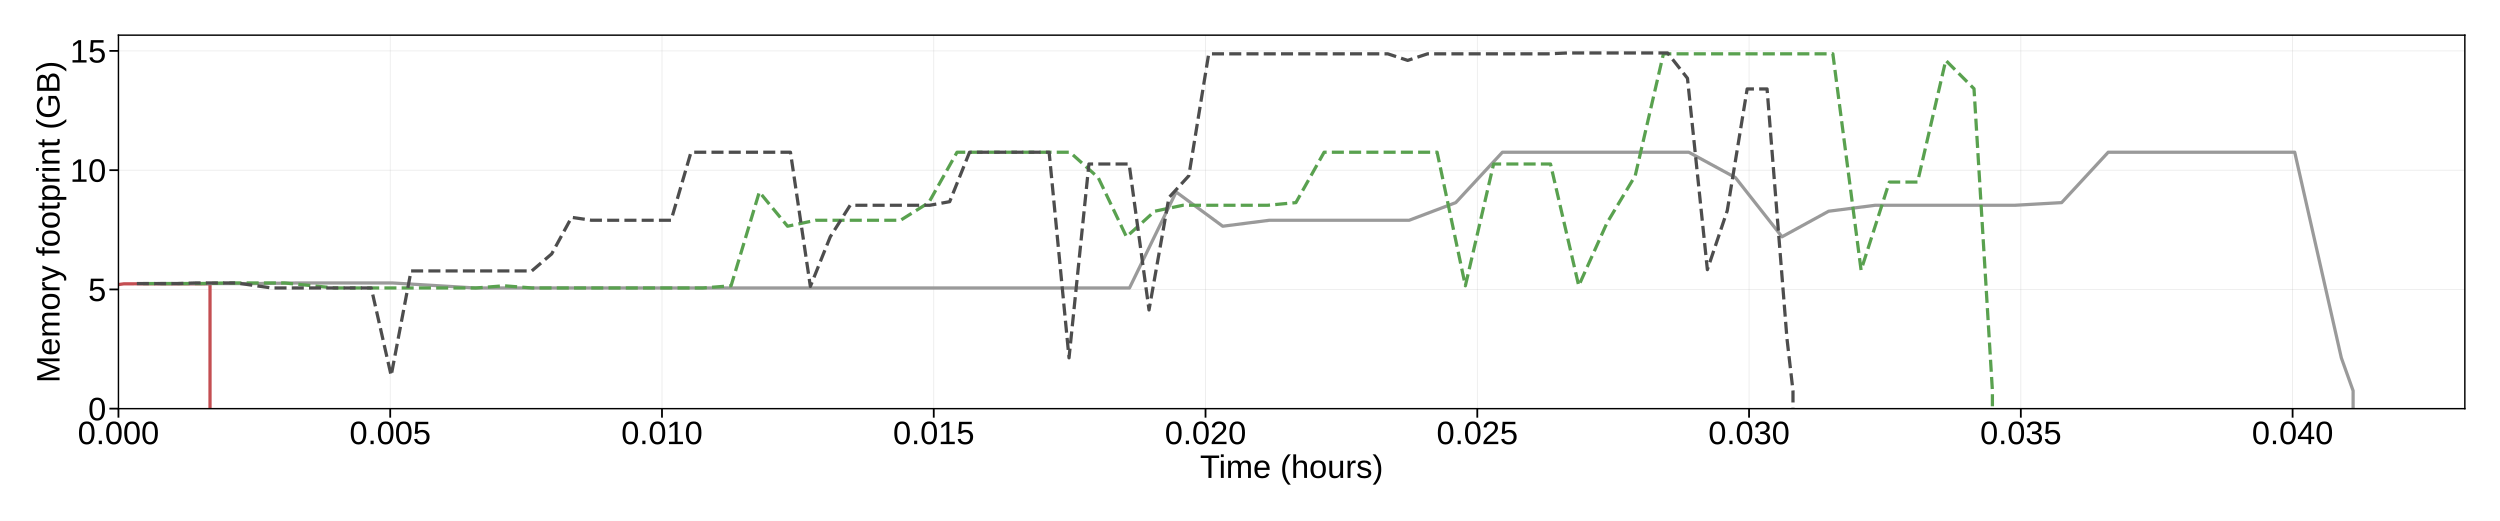
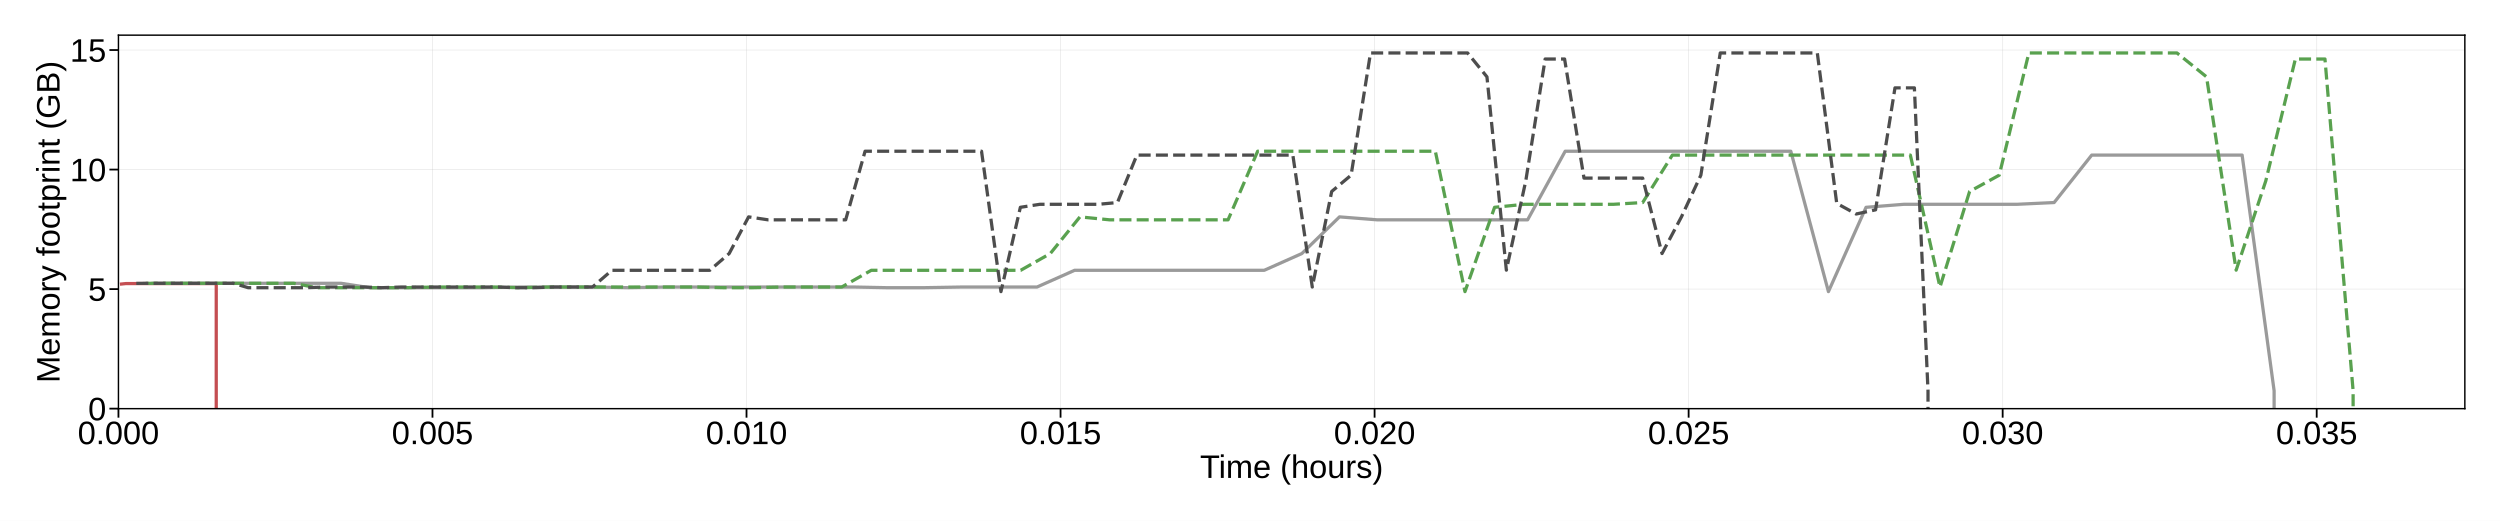
<svg xmlns="http://www.w3.org/2000/svg" xmlns:xlink="http://www.w3.org/1999/xlink" width="2764.8pt" height="576pt" viewBox="0 0 2764.8 576" version="1.1">
  <defs>
    <style type="text/css">*{stroke-linejoin: round; stroke-linecap: butt}</style>
  </defs>
  <g id="figure_1">
    <g id="patch_1">
      <path d="M 0 576  L 2764.8 576  L 2764.8 0  L 0 0  z " style="fill: #ffffff" />
    </g>
    <g id="axes_1">
      <g id="patch_2">
        <path d="M 130.99 451.94  L 2725.92 451.94  L 2725.92 38.88  L 130.99 38.88  z " style="fill: #ffffff" />
      </g>
      <g id="matplotlib.axis_1">
        <g id="xtick_1">
          <g id="line2d_1">
-             <path d="M 130.99 451.94  L 130.99 38.88  " clip-path="url(#p4448328b2a)" style="fill: none; stroke: #b0b0b0; stroke-opacity: 0.3; stroke-width: 0.8; stroke-linecap: square" />
+             <path d="M 130.99 451.94  L 130.99 38.88  " clip-path="url(#p380505205c)" style="fill: none; stroke: #b0b0b0; stroke-opacity: 0.3; stroke-width: 0.8; stroke-linecap: square" />
          </g>
          <g id="line2d_2">
            <defs>
-               <path id="maeda82754c" d="M 0 0  L 0 10  " style="stroke: #000000; stroke-width: 2" />
+               <path id="mad77d12da3" d="M 0 0  L 0 10  " style="stroke: #000000; stroke-width: 2" />
            </defs>
            <g>
-               <use xlink:href="#maeda82754c" x="130.99" y="451.94" style="stroke: #000000; stroke-width: 2" />
+               <use xlink:href="#mad77d12da3" x="130.99" y="451.94" style="stroke: #000000; stroke-width: 2" />
            </g>
          </g>
          <g id="text_1">
            <text style="font-size: 36px; font-family: 'Arial', 'DejaVu Sans', 'Liberation Sans', sans-serif; text-anchor: middle" x="130.99" y="491.208" transform="rotate(-0 130.99 491.2081)">0.000</text>
          </g>
        </g>
        <g id="xtick_2">
          <g id="line2d_3">
-             <path d="M 431.545 451.94  L 431.545 38.88  " clip-path="url(#p4448328b2a)" style="fill: none; stroke: #b0b0b0; stroke-opacity: 0.3; stroke-width: 0.8; stroke-linecap: square" />
+             <path d="M 478.289 451.94  L 478.289 38.88  " clip-path="url(#p380505205c)" style="fill: none; stroke: #b0b0b0; stroke-opacity: 0.3; stroke-width: 0.8; stroke-linecap: square" />
          </g>
          <g id="line2d_4">
            <g>
-               <use xlink:href="#maeda82754c" x="431.545" y="451.94" style="stroke: #000000; stroke-width: 2" />
+               <use xlink:href="#mad77d12da3" x="478.289" y="451.94" style="stroke: #000000; stroke-width: 2" />
            </g>
          </g>
          <g id="text_2">
-             <text style="font-size: 36px; font-family: 'Arial', 'DejaVu Sans', 'Liberation Sans', sans-serif; text-anchor: middle" x="431.545" y="491.208" transform="rotate(-0 431.5452 491.2081)">0.005</text>
+             <text style="font-size: 36px; font-family: 'Arial', 'DejaVu Sans', 'Liberation Sans', sans-serif; text-anchor: middle" x="478.289" y="491.208" transform="rotate(-0 478.2891 491.2081)">0.005</text>
          </g>
        </g>
        <g id="xtick_3">
          <g id="line2d_5">
-             <path d="M 732.1 451.94  L 732.1 38.88  " clip-path="url(#p4448328b2a)" style="fill: none; stroke: #b0b0b0; stroke-opacity: 0.3; stroke-width: 0.8; stroke-linecap: square" />
+             <path d="M 825.588 451.94  L 825.588 38.88  " clip-path="url(#p380505205c)" style="fill: none; stroke: #b0b0b0; stroke-opacity: 0.3; stroke-width: 0.8; stroke-linecap: square" />
          </g>
          <g id="line2d_6">
            <g>
-               <use xlink:href="#maeda82754c" x="732.1" y="451.94" style="stroke: #000000; stroke-width: 2" />
+               <use xlink:href="#mad77d12da3" x="825.588" y="451.94" style="stroke: #000000; stroke-width: 2" />
            </g>
          </g>
          <g id="text_3">
-             <text style="font-size: 36px; font-family: 'Arial', 'DejaVu Sans', 'Liberation Sans', sans-serif; text-anchor: middle" x="732.1" y="491.208" transform="rotate(-0 732.1004 491.2081)">0.010</text>
+             <text style="font-size: 36px; font-family: 'Arial', 'DejaVu Sans', 'Liberation Sans', sans-serif; text-anchor: middle" x="825.588" y="491.208" transform="rotate(-0 825.5882 491.2081)">0.010</text>
          </g>
        </g>
        <g id="xtick_4">
          <g id="line2d_7">
-             <path d="M 1032.656 451.94  L 1032.656 38.88  " clip-path="url(#p4448328b2a)" style="fill: none; stroke: #b0b0b0; stroke-opacity: 0.3; stroke-width: 0.8; stroke-linecap: square" />
+             <path d="M 1172.887 451.94  L 1172.887 38.88  " clip-path="url(#p380505205c)" style="fill: none; stroke: #b0b0b0; stroke-opacity: 0.3; stroke-width: 0.8; stroke-linecap: square" />
          </g>
          <g id="line2d_8">
            <g>
-               <use xlink:href="#maeda82754c" x="1032.656" y="451.94" style="stroke: #000000; stroke-width: 2" />
+               <use xlink:href="#mad77d12da3" x="1172.887" y="451.94" style="stroke: #000000; stroke-width: 2" />
            </g>
          </g>
          <g id="text_4">
-             <text style="font-size: 36px; font-family: 'Arial', 'DejaVu Sans', 'Liberation Sans', sans-serif; text-anchor: middle" x="1032.656" y="491.208" transform="rotate(-0 1032.656 491.2081)">0.015</text>
+             <text style="font-size: 36px; font-family: 'Arial', 'DejaVu Sans', 'Liberation Sans', sans-serif; text-anchor: middle" x="1172.887" y="491.208" transform="rotate(-0 1172.887 491.2081)">0.015</text>
          </g>
        </g>
        <g id="xtick_5">
          <g id="line2d_9">
-             <path d="M 1333.211 451.94  L 1333.211 38.88  " clip-path="url(#p4448328b2a)" style="fill: none; stroke: #b0b0b0; stroke-opacity: 0.3; stroke-width: 0.8; stroke-linecap: square" />
+             <path d="M 1520.186 451.94  L 1520.186 38.88  " clip-path="url(#p380505205c)" style="fill: none; stroke: #b0b0b0; stroke-opacity: 0.3; stroke-width: 0.8; stroke-linecap: square" />
          </g>
          <g id="line2d_10">
            <g>
-               <use xlink:href="#maeda82754c" x="1333.211" y="451.94" style="stroke: #000000; stroke-width: 2" />
+               <use xlink:href="#mad77d12da3" x="1520.186" y="451.94" style="stroke: #000000; stroke-width: 2" />
            </g>
          </g>
          <g id="text_5">
-             <text style="font-size: 36px; font-family: 'Arial', 'DejaVu Sans', 'Liberation Sans', sans-serif; text-anchor: middle" x="1333.211" y="491.208" transform="rotate(-0 1333.211 491.2081)">0.020</text>
+             <text style="font-size: 36px; font-family: 'Arial', 'DejaVu Sans', 'Liberation Sans', sans-serif; text-anchor: middle" x="1520.186" y="491.208" transform="rotate(-0 1520.186 491.2081)">0.020</text>
          </g>
        </g>
        <g id="xtick_6">
          <g id="line2d_11">
-             <path d="M 1633.766 451.94  L 1633.766 38.88  " clip-path="url(#p4448328b2a)" style="fill: none; stroke: #b0b0b0; stroke-opacity: 0.3; stroke-width: 0.8; stroke-linecap: square" />
+             <path d="M 1867.485 451.94  L 1867.485 38.88  " clip-path="url(#p380505205c)" style="fill: none; stroke: #b0b0b0; stroke-opacity: 0.3; stroke-width: 0.8; stroke-linecap: square" />
          </g>
          <g id="line2d_12">
            <g>
-               <use xlink:href="#maeda82754c" x="1633.766" y="451.94" style="stroke: #000000; stroke-width: 2" />
+               <use xlink:href="#mad77d12da3" x="1867.485" y="451.94" style="stroke: #000000; stroke-width: 2" />
            </g>
          </g>
          <g id="text_6">
-             <text style="font-size: 36px; font-family: 'Arial', 'DejaVu Sans', 'Liberation Sans', sans-serif; text-anchor: middle" x="1633.766" y="491.208" transform="rotate(-0 1633.766 491.2081)">0.025</text>
+             <text style="font-size: 36px; font-family: 'Arial', 'DejaVu Sans', 'Liberation Sans', sans-serif; text-anchor: middle" x="1867.485" y="491.208" transform="rotate(-0 1867.485 491.2081)">0.025</text>
          </g>
        </g>
        <g id="xtick_7">
          <g id="line2d_13">
-             <path d="M 1934.321 451.94  L 1934.321 38.88  " clip-path="url(#p4448328b2a)" style="fill: none; stroke: #b0b0b0; stroke-opacity: 0.3; stroke-width: 0.8; stroke-linecap: square" />
+             <path d="M 2214.785 451.94  L 2214.785 38.88  " clip-path="url(#p380505205c)" style="fill: none; stroke: #b0b0b0; stroke-opacity: 0.3; stroke-width: 0.8; stroke-linecap: square" />
          </g>
          <g id="line2d_14">
            <g>
-               <use xlink:href="#maeda82754c" x="1934.321" y="451.94" style="stroke: #000000; stroke-width: 2" />
+               <use xlink:href="#mad77d12da3" x="2214.785" y="451.94" style="stroke: #000000; stroke-width: 2" />
            </g>
          </g>
          <g id="text_7">
-             <text style="font-size: 36px; font-family: 'Arial', 'DejaVu Sans', 'Liberation Sans', sans-serif; text-anchor: middle" x="1934.321" y="491.208" transform="rotate(-0 1934.321 491.2081)">0.030</text>
+             <text style="font-size: 36px; font-family: 'Arial', 'DejaVu Sans', 'Liberation Sans', sans-serif; text-anchor: middle" x="2214.785" y="491.208" transform="rotate(-0 2214.785 491.2081)">0.030</text>
          </g>
        </g>
        <g id="xtick_8">
          <g id="line2d_15">
-             <path d="M 2234.876 451.94  L 2234.876 38.88  " clip-path="url(#p4448328b2a)" style="fill: none; stroke: #b0b0b0; stroke-opacity: 0.3; stroke-width: 0.8; stroke-linecap: square" />
+             <path d="M 2562.084 451.94  L 2562.084 38.88  " clip-path="url(#p380505205c)" style="fill: none; stroke: #b0b0b0; stroke-opacity: 0.3; stroke-width: 0.8; stroke-linecap: square" />
          </g>
          <g id="line2d_16">
            <g>
-               <use xlink:href="#maeda82754c" x="2234.876" y="451.94" style="stroke: #000000; stroke-width: 2" />
+               <use xlink:href="#mad77d12da3" x="2562.084" y="451.94" style="stroke: #000000; stroke-width: 2" />
            </g>
          </g>
          <g id="text_8">
-             <text style="font-size: 36px; font-family: 'Arial', 'DejaVu Sans', 'Liberation Sans', sans-serif; text-anchor: middle" x="2234.876" y="491.208" transform="rotate(-0 2234.876 491.2081)">0.035</text>
-           </g>
-         </g>
-         <g id="xtick_9">
-           <g id="line2d_17">
-             <path d="M 2535.432 451.94  L 2535.432 38.88  " clip-path="url(#p4448328b2a)" style="fill: none; stroke: #b0b0b0; stroke-opacity: 0.3; stroke-width: 0.8; stroke-linecap: square" />
-           </g>
-           <g id="line2d_18">
-             <g>
-               <use xlink:href="#maeda82754c" x="2535.432" y="451.94" style="stroke: #000000; stroke-width: 2" />
-             </g>
-           </g>
-           <g id="text_9">
-             <text style="font-size: 36px; font-family: 'Arial', 'DejaVu Sans', 'Liberation Sans', sans-serif; text-anchor: middle" x="2535.432" y="491.208" transform="rotate(-0 2535.432 491.2081)">0.040</text>
-           </g>
-         </g>
-         <g id="text_10">
+             <text style="font-size: 36px; font-family: 'Arial', 'DejaVu Sans', 'Liberation Sans', sans-serif; text-anchor: middle" x="2562.084" y="491.208" transform="rotate(-0 2562.084 491.2081)">0.035</text>
+           </g>
+         </g>
+         <g id="text_9">
          <text style="font-size: 36px; font-family: 'Arial', 'DejaVu Sans', 'Liberation Sans', sans-serif; text-anchor: middle" x="1428.455" y="528.57" transform="rotate(-0 1428.455 528.57)">Time (hours)</text>
        </g>
      </g>
      <g id="matplotlib.axis_2">
        <g id="ytick_1">
+           <g id="line2d_17">
+             <path d="M 130.99 451.94  L 2725.92 451.94  " clip-path="url(#p380505205c)" style="fill: none; stroke: #b0b0b0; stroke-opacity: 0.3; stroke-width: 0.8; stroke-linecap: square" />
+           </g>
+           <g id="line2d_18">
+             <defs>
+               <path id="m0615d4ac64" d="M 0 0  L -10 0  " style="stroke: #000000; stroke-width: 2" />
+             </defs>
+             <g>
+               <use xlink:href="#m0615d4ac64" x="130.99" y="451.94" style="stroke: #000000; stroke-width: 2" />
+             </g>
+           </g>
+           <g id="text_10">
+             <text style="font-size: 36px; font-family: 'Arial', 'DejaVu Sans', 'Liberation Sans', sans-serif; text-anchor: end" x="117.49" y="464.824" transform="rotate(-0 117.49 464.8241)">0</text>
+           </g>
+         </g>
+         <g id="ytick_2">
          <g id="line2d_19">
-             <path d="M 130.99 451.94  L 2725.92 451.94  " clip-path="url(#p4448328b2a)" style="fill: none; stroke: #b0b0b0; stroke-opacity: 0.3; stroke-width: 0.8; stroke-linecap: square" />
+             <path d="M 130.99 319.746  L 2725.92 319.746  " clip-path="url(#p380505205c)" style="fill: none; stroke: #b0b0b0; stroke-opacity: 0.3; stroke-width: 0.8; stroke-linecap: square" />
          </g>
          <g id="line2d_20">
-             <defs>
-               <path id="m211f6381be" d="M 0 0  L -10 0  " style="stroke: #000000; stroke-width: 2" />
-             </defs>
-             <g>
-               <use xlink:href="#m211f6381be" x="130.99" y="451.94" style="stroke: #000000; stroke-width: 2" />
+             <g>
+               <use xlink:href="#m0615d4ac64" x="130.99" y="319.746" style="stroke: #000000; stroke-width: 2" />
            </g>
          </g>
          <g id="text_11">
-             <text style="font-size: 36px; font-family: 'Arial', 'DejaVu Sans', 'Liberation Sans', sans-serif; text-anchor: end" x="117.49" y="464.824" transform="rotate(-0 117.49 464.8241)">0</text>
-           </g>
-         </g>
-         <g id="ytick_2">
+             <text style="font-size: 36px; font-family: 'Arial', 'DejaVu Sans', 'Liberation Sans', sans-serif; text-anchor: end" x="117.49" y="332.63" transform="rotate(-0 117.49 332.6299)">5</text>
+           </g>
+         </g>
+         <g id="ytick_3">
          <g id="line2d_21">
-             <path d="M 130.99 320.057  L 2725.92 320.057  " clip-path="url(#p4448328b2a)" style="fill: none; stroke: #b0b0b0; stroke-opacity: 0.3; stroke-width: 0.8; stroke-linecap: square" />
+             <path d="M 130.99 187.552  L 2725.92 187.552  " clip-path="url(#p380505205c)" style="fill: none; stroke: #b0b0b0; stroke-opacity: 0.3; stroke-width: 0.8; stroke-linecap: square" />
          </g>
          <g id="line2d_22">
            <g>
-               <use xlink:href="#m211f6381be" x="130.99" y="320.057" style="stroke: #000000; stroke-width: 2" />
+               <use xlink:href="#m0615d4ac64" x="130.99" y="187.552" style="stroke: #000000; stroke-width: 2" />
            </g>
          </g>
          <g id="text_12">
-             <text style="font-size: 36px; font-family: 'Arial', 'DejaVu Sans', 'Liberation Sans', sans-serif; text-anchor: end" x="117.49" y="332.942" transform="rotate(-0 117.49 332.9415)">5</text>
-           </g>
-         </g>
-         <g id="ytick_3">
+             <text style="font-size: 36px; font-family: 'Arial', 'DejaVu Sans', 'Liberation Sans', sans-serif; text-anchor: end" x="117.49" y="200.436" transform="rotate(-0 117.49 200.4358)">10</text>
+           </g>
+         </g>
+         <g id="ytick_4">
          <g id="line2d_23">
-             <path d="M 130.99 188.175  L 2725.92 188.175  " clip-path="url(#p4448328b2a)" style="fill: none; stroke: #b0b0b0; stroke-opacity: 0.3; stroke-width: 0.8; stroke-linecap: square" />
+             <path d="M 130.99 55.358  L 2725.92 55.358  " clip-path="url(#p380505205c)" style="fill: none; stroke: #b0b0b0; stroke-opacity: 0.3; stroke-width: 0.8; stroke-linecap: square" />
          </g>
          <g id="line2d_24">
            <g>
-               <use xlink:href="#m211f6381be" x="130.99" y="188.175" style="stroke: #000000; stroke-width: 2" />
+               <use xlink:href="#m0615d4ac64" x="130.99" y="55.358" style="stroke: #000000; stroke-width: 2" />
            </g>
          </g>
          <g id="text_13">
-             <text style="font-size: 36px; font-family: 'Arial', 'DejaVu Sans', 'Liberation Sans', sans-serif; text-anchor: end" x="117.49" y="201.059" transform="rotate(-0 117.49 201.059)">10</text>
-           </g>
-         </g>
-         <g id="ytick_4">
-           <g id="line2d_25">
-             <path d="M 130.99 56.292  L 2725.92 56.292  " clip-path="url(#p4448328b2a)" style="fill: none; stroke: #b0b0b0; stroke-opacity: 0.3; stroke-width: 0.8; stroke-linecap: square" />
-           </g>
-           <g id="line2d_26">
-             <g>
-               <use xlink:href="#m211f6381be" x="130.99" y="56.292" style="stroke: #000000; stroke-width: 2" />
-             </g>
-           </g>
-           <g id="text_14">
-             <text style="font-size: 36px; font-family: 'Arial', 'DejaVu Sans', 'Liberation Sans', sans-serif; text-anchor: end" x="117.49" y="69.177" transform="rotate(-0 117.49 69.17651)">15</text>
-           </g>
-         </g>
-         <g id="text_15">
+             <text style="font-size: 36px; font-family: 'Arial', 'DejaVu Sans', 'Liberation Sans', sans-serif; text-anchor: end" x="117.49" y="68.242" transform="rotate(-0 117.49 68.24169)">15</text>
+           </g>
+         </g>
+         <g id="text_14">
          <text style="font-size: 36px; font-family: 'Arial', 'DejaVu Sans', 'Liberation Sans', sans-serif; text-anchor: middle" x="65.874" y="245.41" transform="rotate(-90 65.87438 245.41)">Memory footprint (GB)</text>
        </g>
      </g>
+       <g id="line2d_25">
+         <path d="M 134.416 314.105  L 139.402 313.589  L 144.393 313.589  L 149.393 313.589  L 154.389 313.589  L 159.378 313.589  L 164.423 313.589  L 169.392 313.589  L 174.343 313.589  L 179.34 313.589  L 184.357 313.589  L 189.348 313.589  L 194.292 313.589  L 199.218 313.589  L 204.247 313.589  L 209.219 313.589  L 214.247 313.589  L 219.242 313.589  L 224.165 313.589  L 229.105 313.589  L 234.135 313.589  L 239.146 313.589  L 239.146 451.94  " clip-path="url(#p380505205c)" style="fill: none; stroke: #c44e52; stroke-width: 3.6; stroke-linecap: square" />
+       </g>
+       <g id="line2d_26">
+         <path d="M 169.238 313.356  L 210.823 313.304  L 252.422 313.304  L 294.015 313.304  L 335.574 313.304  L 377.161 313.304  L 408.95 318.158  L 450.542 318.158  L 492.077 318.158  L 533.634 318.158  L 575.203 317.435  L 616.807 317.435  L 658.359 317.435  L 695.149 318.158  L 736.741 317.435  L 778.294 317.435  L 819.864 317.435  L 861.451 317.435  L 903.019 317.435  L 944.586 317.435  L 980.543 318.158  L 1022.12 318.158  L 1063.676 317.435  L 1105.251 317.435  L 1146.847 317.435  L 1188.448 298.907  L 1230.298 298.907  L 1271.902 298.907  L 1313.449 298.907  L 1355.038 298.907  L 1398.176 298.907  L 1439.766 280.38  L 1481.365 239.852  L 1522.963 243.105  L 1564.58 243.105  L 1606.201 243.105  L 1647.815 243.105  L 1689.413 243.105  L 1730.975 167.248  L 1772.565 167.248  L 1814.158 167.248  L 1855.734 167.248  L 1897.304 167.248  L 1938.871 167.248  L 1980.487 167.248  L 2022.096 322.513  L 2063.691 229.266  L 2105.293 225.961  L 2146.907 225.961  L 2188.489 225.961  L 2230.09 225.961  L 2271.683 223.999  L 2313.265 171.534  L 2354.835 171.534  L 2396.427 171.534  L 2438.017 171.534  L 2479.612 171.534  L 2514.986 432.104  L 2514.986 451.94  " clip-path="url(#p380505205c)" style="fill: none; stroke: #9a9a9a; stroke-width: 3.6; stroke-linecap: square" />
+       </g>
      <g id="line2d_27">
-         <path d="M 132.954 314.43  L 136.796 313.915  L 140.654 313.915  L 144.456 313.915  L 148.295 313.863  L 152.117 313.863  L 155.96 313.863  L 159.758 313.863  L 163.546 313.863  L 167.401 313.863  L 171.199 313.863  L 174.991 313.863  L 178.8 313.863  L 182.592 313.863  L 186.383 313.863  L 190.177 313.863  L 193.982 313.863  L 197.804 313.863  L 201.593 313.863  L 205.478 313.863  L 209.304 313.863  L 213.141 313.863  L 216.966 313.863  L 220.809 313.863  L 224.651 313.863  L 228.473 313.863  L 232.263 313.863  L 232.263 451.94  " clip-path="url(#p4448328b2a)" style="fill: none; stroke: #c44e52; stroke-width: 3.6; stroke-linecap: square" />
+         <path d="M 161.108 313.356  L 193.853 313.304  L 226.61 313.304  L 259.362 313.304  L 292.087 313.304  L 324.835 313.304  L 349.867 318.158  L 382.587 318.158  L 415.308 318.158  L 448.035 318.158  L 480.78 317.435  L 513.541 317.435  L 546.261 317.435  L 575.231 318.158  L 607.982 317.435  L 640.706 317.435  L 673.408 317.435  L 706.164 317.435  L 738.916 317.435  L 771.649 317.435  L 799.962 318.158  L 832.69 318.158  L 865.417 317.435  L 898.151 317.435  L 930.873 317.435  L 963.628 298.907  L 996.613 298.907  L 1029.364 298.907  L 1062.102 298.907  L 1094.836 298.907  L 1128.818 298.907  L 1161.562 280.38  L 1194.328 239.852  L 1227.084 243.105  L 1259.854 243.105  L 1292.629 243.105  L 1325.396 243.105  L 1358.153 243.105  L 1390.874 167.248  L 1423.626 167.248  L 1456.382 167.248  L 1489.121 167.248  L 1521.858 167.248  L 1554.611 167.248  L 1587.36 167.248  L 1620.132 322.513  L 1652.889 229.266  L 1685.652 225.961  L 1718.41 225.961  L 1751.164 225.961  L 1783.925 225.961  L 1816.679 223.999  L 1849.471 171.534  L 1882.222 171.534  L 1914.969 171.534  L 1947.707 171.534  L 1980.444 171.534  L 2013.195 171.534  L 2045.947 171.534  L 2078.697 171.534  L 2112.696 171.534  L 2145.463 317.435  L 2178.231 211.749  L 2210.994 193.739  L 2243.75 58.55  L 2276.505 58.55  L 2309.25 58.55  L 2342.002 58.55  L 2374.75 58.55  L 2407.504 58.55  L 2440.253 84.988  L 2472.999 298.76  L 2505.748 200.142  L 2538.501 65.263  L 2571.222 65.263  L 2602.352 432.104  L 2602.352 451.94  " clip-path="url(#p380505205c)" style="fill: none; stroke-dasharray: 13.32,5.76; stroke-dashoffset: 0; stroke: #59a14f; stroke-width: 3.6" />
      </g>
      <g id="line2d_28">
-         <path d="M 176.041 313.631  L 227.591 313.631  L 279.132 313.631  L 330.669 312.91  L 382.221 312.91  L 433.749 312.91  L 525.595 318.473  L 577.111 318.473  L 628.653 318.473  L 680.171 318.473  L 731.71 318.473  L 783.245 318.473  L 834.798 318.473  L 886.323 318.473  L 937.857 318.473  L 989.387 318.473  L 1040.923 318.473  L 1092.434 318.473  L 1143.972 318.473  L 1197.587 318.473  L 1249.129 318.473  L 1300.711 212.315  L 1352.235 250.191  L 1403.783 243.597  L 1455.335 243.597  L 1506.88 243.597  L 1558.414 243.597  L 1609.951 224.072  L 1661.505 168.383  L 1713.059 168.383  L 1764.607 168.383  L 1816.149 168.383  L 1867.692 168.383  L 1919.231 196.408  L 1970.751 261.873  L 2022.313 233.603  L 2073.837 227.009  L 2125.38 227.009  L 2176.908 227.009  L 2228.456 227.009  L 2280.005 224.072  L 2331.531 168.331  L 2383.104 168.331  L 2434.655 168.331  L 2486.211 168.331  L 2537.77 168.331  L 2589.328 395.729  L 2602.352 432.151  L 2602.352 451.94  " clip-path="url(#p4448328b2a)" style="fill: none; stroke: #9a9a9a; stroke-width: 3.6; stroke-linecap: square" />
-       </g>
-       <g id="line2d_29">
-         <path d="M 158.28 313.631  L 189.51 313.631  L 220.751 313.631  L 251.989 312.91  L 283.218 312.91  L 314.442 312.91  L 370.098 318.473  L 401.334 318.473  L 432.545 318.473  L 463.748 318.473  L 494.981 318.473  L 526.215 318.473  L 557.452 316.052  L 588.685 318.473  L 619.908 318.473  L 651.127 318.473  L 682.35 318.473  L 713.567 318.473  L 744.797 318.473  L 777.278 318.473  L 808.502 316.052  L 839.752 212.315  L 870.985 250.191  L 902.217 243.597  L 933.45 243.597  L 964.682 243.597  L 995.925 243.597  L 1027.153 224.072  L 1058.387 168.383  L 1089.623 168.383  L 1120.859 168.383  L 1152.09 168.383  L 1183.32 168.383  L 1214.551 196.408  L 1245.771 261.873  L 1277.012 233.603  L 1308.233 227.009  L 1339.476 227.009  L 1370.691 227.009  L 1401.922 227.009  L 1433.165 224.072  L 1464.387 168.331  L 1495.629 168.331  L 1526.87 168.331  L 1558.092 168.331  L 1589.333 168.331  L 1620.579 316.052  L 1651.8 181.365  L 1683.012 181.365  L 1714.726 181.365  L 1745.944 316.052  L 1777.177 246.582  L 1808.394 194.399  L 1839.623 59.528  L 1870.851 59.528  L 1902.075 59.528  L 1933.296 59.528  L 1964.516 59.528  L 1995.753 59.528  L 2026.988 59.528  L 2058.213 298.773  L 2089.428 201.354  L 2120.642 201.354  L 2151.863 66.792  L 2183.093 98.114  L 2203.439 432.151  L 2203.439 451.94  " clip-path="url(#p4448328b2a)" style="fill: none; stroke-dasharray: 13.32,5.76; stroke-dashoffset: 0; stroke: #59a14f; stroke-width: 3.6" />
-       </g>
-       <g id="line2d_30">
-         <path d="M 151.339 313.631  L 173.337 313.631  L 195.34 313.631  L 217.339 312.91  L 239.339 312.91  L 261.355 312.91  L 300.564 318.473  L 322.57 318.473  L 344.563 318.473  L 366.574 318.473  L 388.58 318.473  L 410.582 318.473  L 432.592 415.429  L 454.584 299.629  L 476.576 299.629  L 498.573 299.629  L 520.568 299.629  L 542.567 299.629  L 564.571 299.629  L 588.104 299.629  L 610.126 280.784  L 632.138 240.352  L 654.142 243.584  L 676.153 243.597  L 698.158 243.597  L 720.162 243.597  L 742.165 243.597  L 764.166 168.383  L 786.169 168.383  L 808.169 168.383  L 830.167 168.383  L 852.171 168.383  L 874.176 168.383  L 896.188 316.751  L 918.199 261.886  L 940.209 227.009  L 962.207 227.009  L 984.213 227.009  L 1006.221 227.009  L 1028.24 227.009  L 1050.248 223.042  L 1072.244 168.331  L 1094.25 168.331  L 1116.249 168.331  L 1138.246 168.331  L 1160.249 168.331  L 1182.257 395.729  L 1204.256 181.365  L 1226.26 181.365  L 1248.72 181.365  L 1270.724 342.775  L 1292.732 218.505  L 1314.734 194.399  L 1336.734 59.528  L 1358.734 59.528  L 1380.745 59.528  L 1402.75 59.528  L 1424.749 59.528  L 1446.763 59.528  L 1468.776 59.528  L 1490.777 59.528  L 1512.772 59.528  L 1534.78 59.528  L 1556.785 66.792  L 1578.785 59.528  L 1600.792 59.528  L 1622.787 59.528  L 1646.165 59.528  L 1668.163 59.528  L 1690.164 59.528  L 1712.163 59.528  L 1734.172 58.55  L 1756.181 58.55  L 1778.183 58.55  L 1800.18 58.55  L 1822.185 58.55  L 1844.192 58.55  L 1866.205 86.575  L 1888.215 298.194  L 1910.217 232.933  L 1932.227 98.372  L 1954.235 98.372  L 1976.243 374.453  L 1982.896 432.151  L 1982.896 451.94  " clip-path="url(#p4448328b2a)" style="fill: none; stroke-dasharray: 13.32,5.76; stroke-dashoffset: 0; stroke: #4d4d4d; stroke-width: 3.6" />
+         <path d="M 150.732 313.356  L 172.196 313.304  L 193.651 313.304  L 215.1 313.304  L 236.553 313.304  L 258.015 313.304  L 274.424 318.158  L 295.869 318.158  L 317.319 318.158  L 338.767 318.158  L 360.235 317.435  L 381.703 317.435  L 403.157 317.435  L 422.114 318.158  L 443.565 317.435  L 465.027 317.435  L 486.487 317.435  L 507.958 317.435  L 529.404 317.435  L 550.868 317.435  L 569.429 318.158  L 590.881 318.158  L 612.351 317.435  L 633.8 317.435  L 655.26 317.435  L 676.73 298.907  L 698.33 298.907  L 719.799 298.907  L 741.242 298.907  L 762.697 298.907  L 784.968 298.907  L 806.425 280.38  L 827.894 239.852  L 849.36 243.105  L 870.85 243.105  L 892.325 243.105  L 913.792 243.105  L 935.244 243.105  L 956.709 167.248  L 978.182 167.248  L 999.657 167.248  L 1021.111 167.248  L 1042.563 167.248  L 1064.019 167.248  L 1085.493 167.248  L 1106.972 322.513  L 1128.441 229.266  L 1149.914 225.961  L 1171.383 225.961  L 1192.85 225.961  L 1214.322 225.961  L 1235.789 223.999  L 1257.28 171.534  L 1278.745 171.534  L 1300.209 171.534  L 1321.658 171.534  L 1343.12 171.534  L 1364.579 171.534  L 1386.046 171.534  L 1407.493 171.534  L 1429.792 171.534  L 1451.272 317.435  L 1472.747 211.749  L 1494.212 193.739  L 1515.674 58.55  L 1537.129 58.55  L 1558.603 58.55  L 1580.07 58.55  L 1601.536 58.55  L 1622.986 58.55  L 1644.453 84.988  L 1665.907 298.76  L 1687.367 200.142  L 1708.836 65.263  L 1730.302 65.263  L 1751.76 196.94  L 1773.258 196.94  L 1794.698 196.94  L 1816.614 196.94  L 1838.077 280.38  L 1859.539 239.852  L 1881.003 193.739  L 1902.47 58.55  L 1923.935 58.55  L 1945.396 58.55  L 1966.864 58.55  L 1988.329 58.55  L 2009.794 58.55  L 2031.264 224.919  L 2052.777 236.689  L 2074.225 232.054  L 2095.689 97.175  L 2117.16 97.175  L 2132.224 432.104  L 2132.224 451.94  " clip-path="url(#p380505205c)" style="fill: none; stroke-dasharray: 13.32,5.76; stroke-dashoffset: 0; stroke: #4d4d4d; stroke-width: 3.6" />
      </g>
      <g id="patch_3">
        <path d="M 130.99 451.94  L 130.99 38.88  " style="fill: none; stroke: #000000; stroke-width: 1.6; stroke-linejoin: miter; stroke-linecap: square" />
      </g>
      <g id="patch_4">
        <path d="M 2725.92 451.94  L 2725.92 38.88  " style="fill: none; stroke: #000000; stroke-width: 1.6; stroke-linejoin: miter; stroke-linecap: square" />
      </g>
      <g id="patch_5">
        <path d="M 130.99 451.94  L 2725.92 451.94  " style="fill: none; stroke: #000000; stroke-width: 1.6; stroke-linejoin: miter; stroke-linecap: square" />
      </g>
      <g id="patch_6">
        <path d="M 130.99 38.88  L 2725.92 38.88  " style="fill: none; stroke: #000000; stroke-width: 1.6; stroke-linejoin: miter; stroke-linecap: square" />
      </g>
    </g>
  </g>
  <defs>
-     <clipPath id="p4448328b2a">
+     <clipPath id="p380505205c">
      <rect x="130.99" y="38.88" width="2594.93" height="413.06" />
    </clipPath>
  </defs>
</svg>
